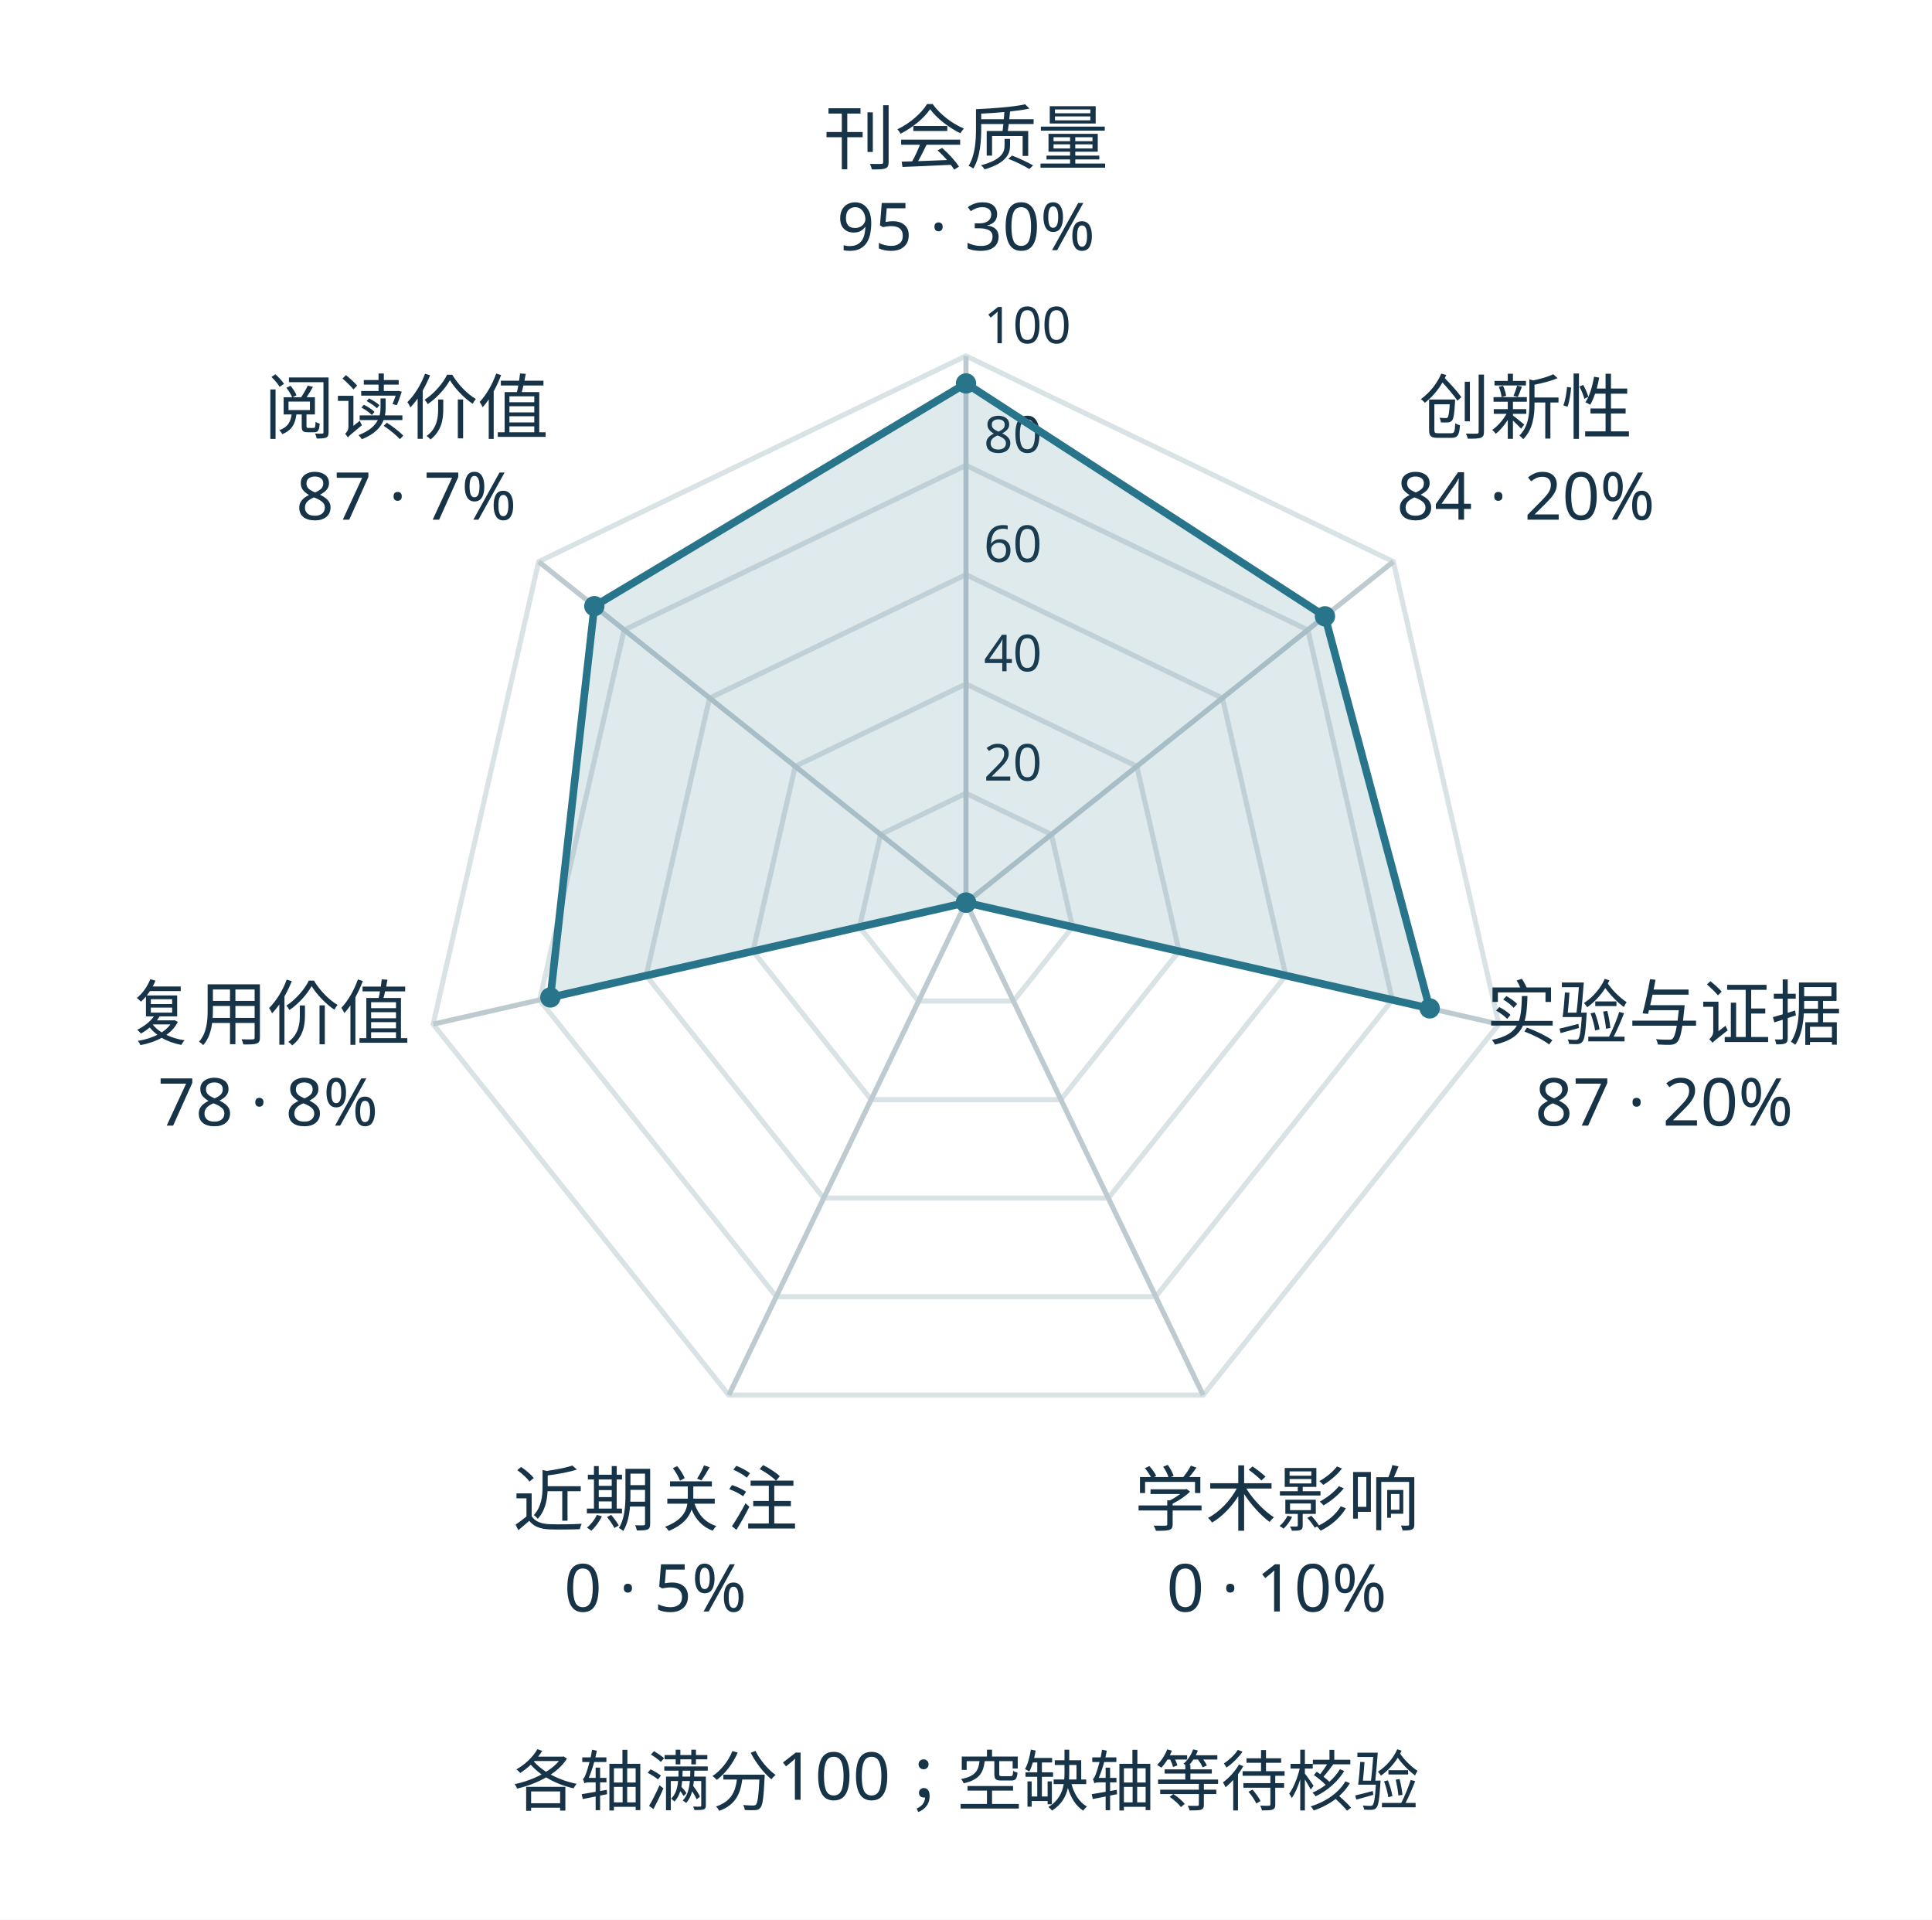
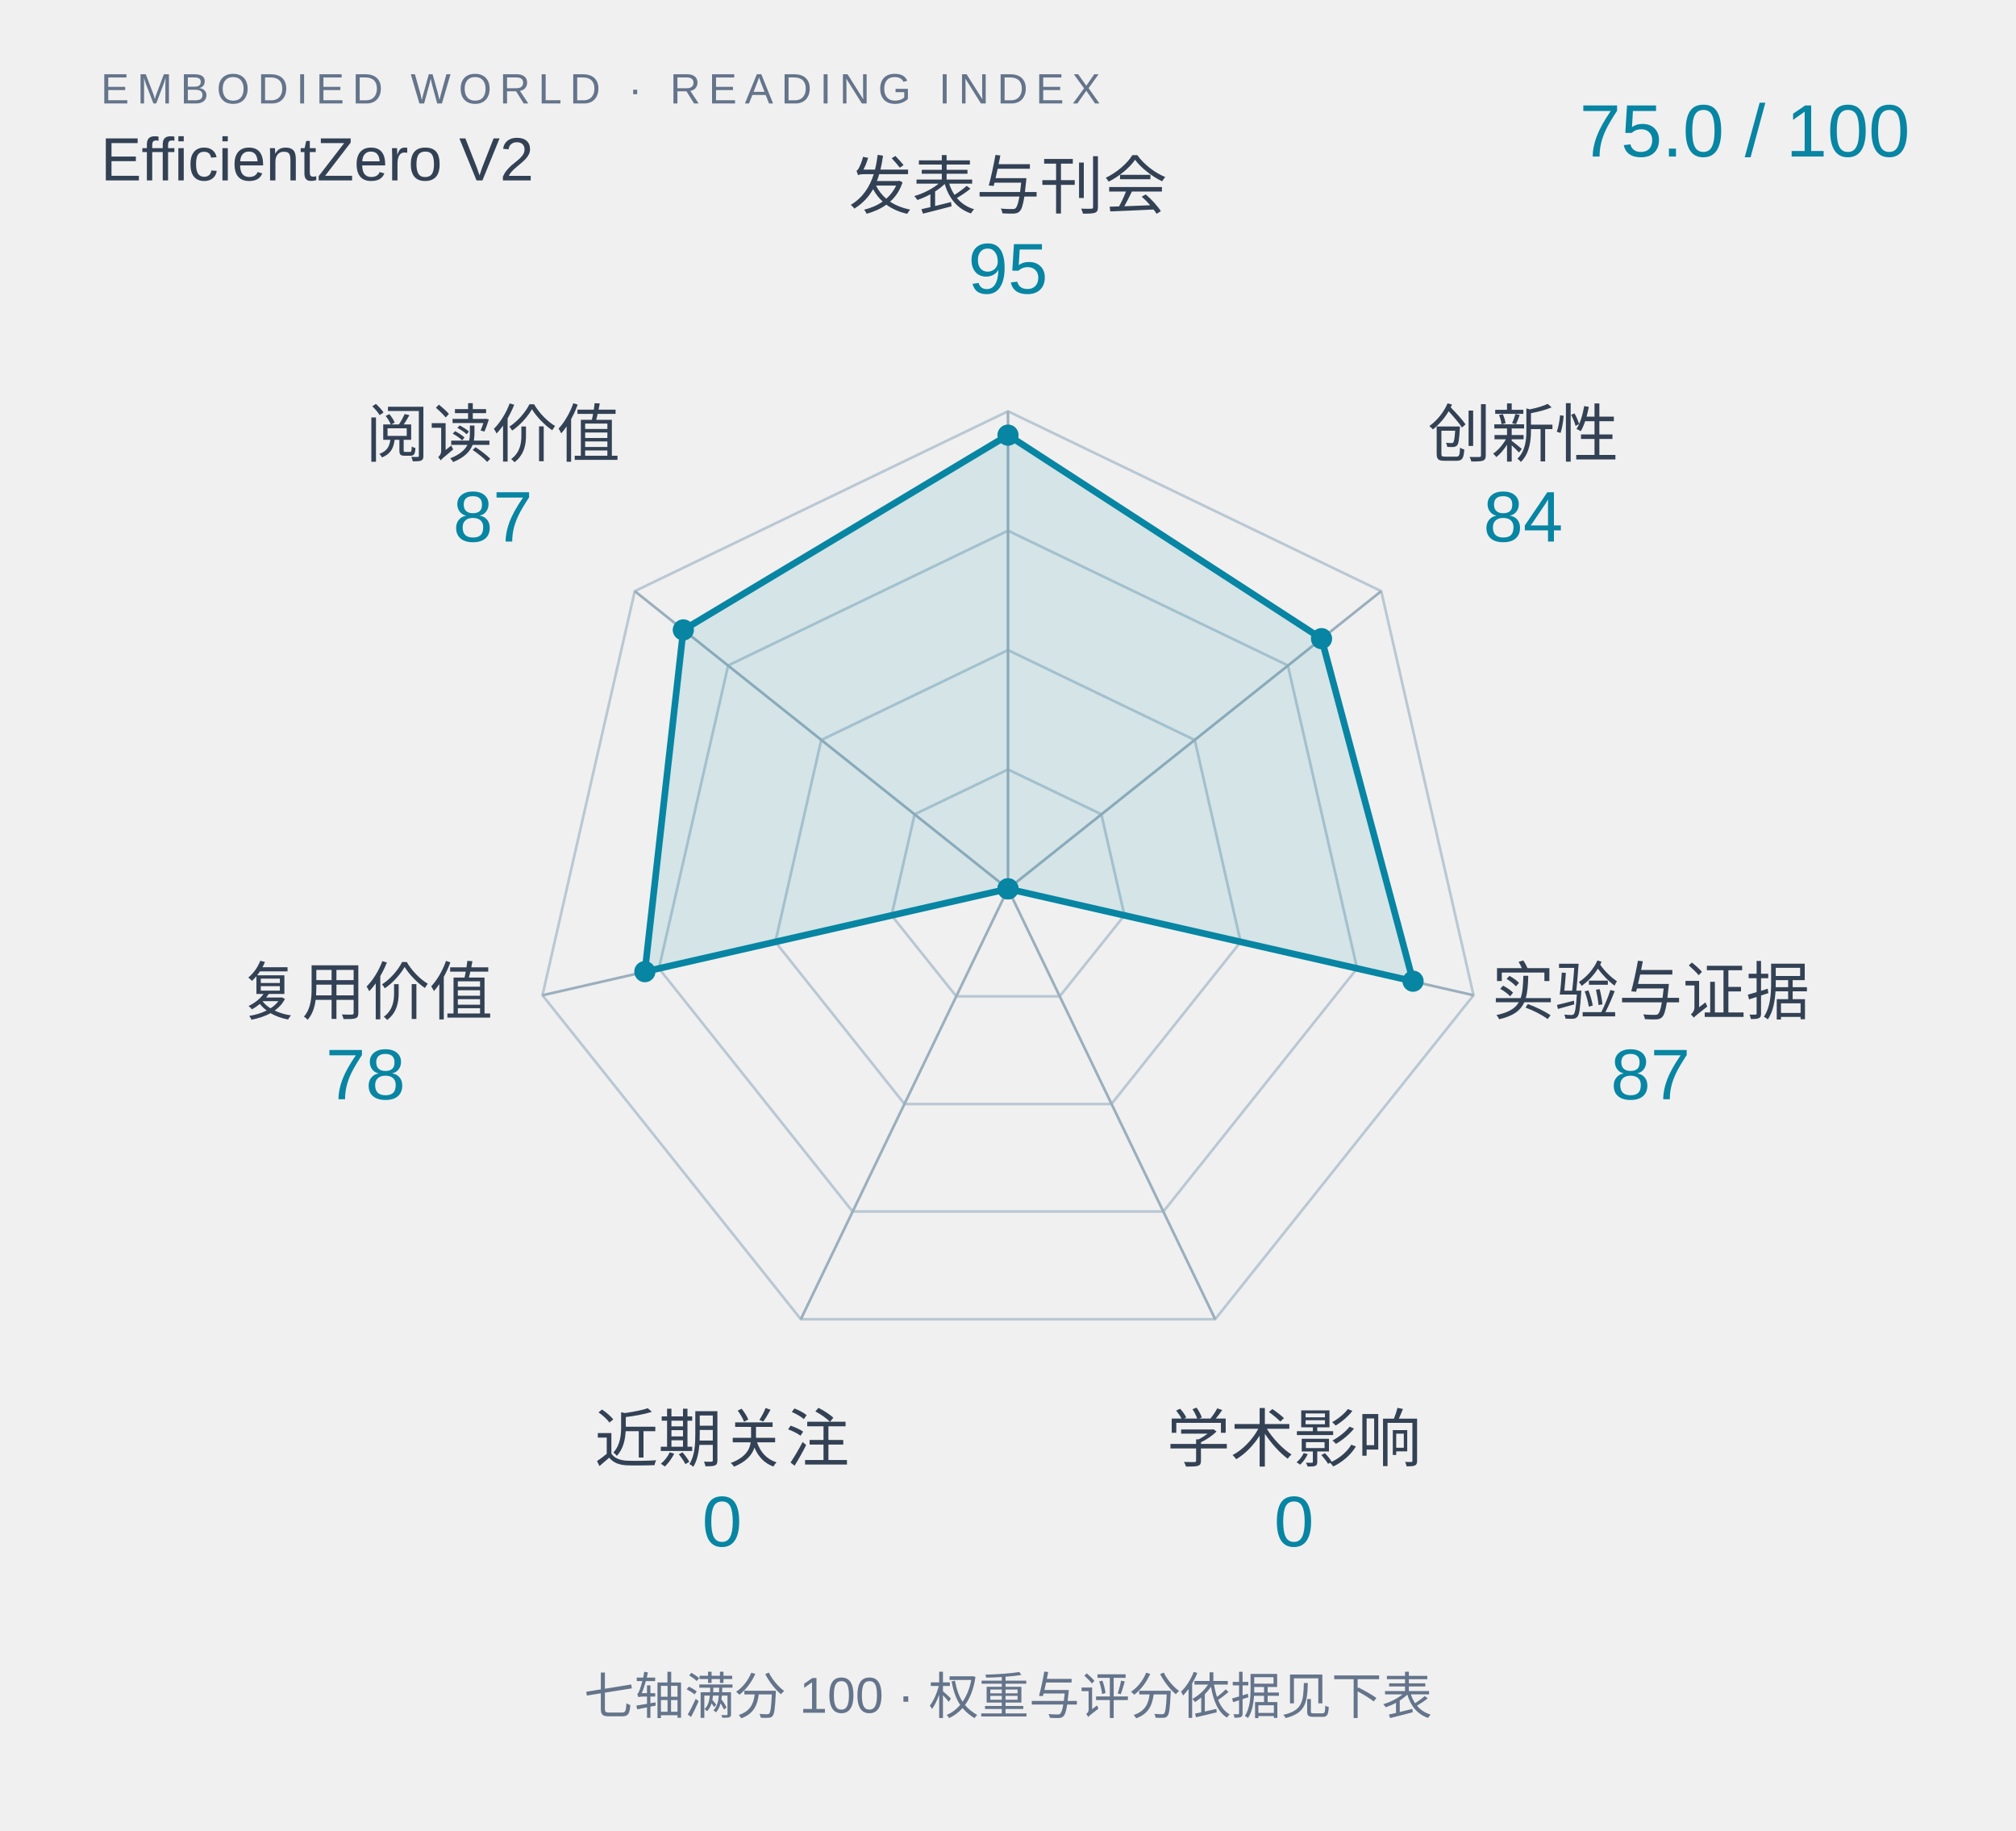
- <svg xmlns="http://www.w3.org/2000/svg" width="760" height="755" viewBox="0 0 760 755" role="img">
-   <rect width="760" height="755" fill="#fff" />
-   <g font-family="sans-serif" font-size="28" fill="#173347">
-     <polygon points="380.0,312.0 413.6,328.2 421.9,364.6 398.7,393.7 361.3,393.7 338.1,364.6 346.4,328.2" fill="none" stroke="#d9e2e5" stroke-width="2" />
-     <text x="387" y="307.0" font-size="20">20</text>
-     <polygon points="380.0,269.0 447.2,301.4 463.8,374.1 417.3,432.5 342.7,432.5 296.2,374.1 312.8,301.4" fill="none" stroke="#d9e2e5" stroke-width="2" />
-     <text x="387" y="264.0" font-size="20">40</text>
-     <polygon points="380.0,226.0 480.9,274.6 505.8,383.7 436.0,471.2 324.0,471.2 254.2,383.7 279.1,274.6" fill="none" stroke="#d9e2e5" stroke-width="2" />
-     <text x="387" y="221.0" font-size="20">60</text>
-     <polygon points="380.0,183.0 514.5,247.8 547.7,393.3 454.6,510.0 305.4,510.0 212.3,393.3 245.5,247.8" fill="none" stroke="#d9e2e5" stroke-width="2" />
-     <text x="387" y="178.0" font-size="20">80</text>
-     <polygon points="380.0,140.0 548.1,220.9 589.6,402.8 473.3,548.7 286.7,548.7 170.4,402.8 211.9,220.9" fill="none" stroke="#d9e2e5" stroke-width="2" />
-     <text x="387" y="135.0" font-size="20">100</text>
-     <line x1="380" y1="355" x2="380.0" y2="140.0" stroke="#bdcbd1" stroke-width="2" />
-     <text x="380.0" y="64.4" text-anchor="middle">刊会质量</text>
-     <text x="380.0" y="98.4" font-size="26" text-anchor="middle">95 · 30%</text>
-     <line x1="380" y1="355" x2="548.1" y2="220.9" stroke="#bdcbd1" stroke-width="2" />
-     <text x="600.2" y="170.4" text-anchor="middle">创新性</text>
-     <text x="600.2" y="204.4" font-size="26" text-anchor="middle">84 · 20%</text>
-     <line x1="380" y1="355" x2="589.6" y2="402.8" stroke="#bdcbd1" stroke-width="2" />
-     <text x="654.6" y="408.7" text-anchor="middle">实验与证据</text>
-     <text x="654.6" y="442.7" font-size="26" text-anchor="middle">87 · 20%</text>
-     <line x1="380" y1="355" x2="473.3" y2="548.7" stroke="#bdcbd1" stroke-width="2" />
-     <text x="502.2" y="599.8" text-anchor="middle">学术影响</text>
-     <text x="502.2" y="633.8" font-size="26" text-anchor="middle">0 · 10%</text>
-     <line x1="380" y1="355" x2="286.7" y2="548.7" stroke="#bdcbd1" stroke-width="2" />
-     <text x="257.8" y="599.8" text-anchor="middle">近期关注</text>
-     <text x="257.8" y="633.8" font-size="26" text-anchor="middle">0 · 5%</text>
-     <line x1="380" y1="355" x2="170.4" y2="402.8" stroke="#bdcbd1" stroke-width="2" />
-     <text x="105.4" y="408.7" text-anchor="middle">复用价值</text>
-     <text x="105.4" y="442.7" font-size="26" text-anchor="middle">78 · 8%</text>
-     <line x1="380" y1="355" x2="211.9" y2="220.9" stroke="#bdcbd1" stroke-width="2" />
-     <text x="159.8" y="170.4" text-anchor="middle">阅读价值</text>
-     <text x="159.8" y="204.4" font-size="26" text-anchor="middle">87 · 7%</text>
-     <polygon points="380.0,150.8 521.2,242.4 562.4,396.6 380.0,355.0 380.0,355.0 216.5,392.3 233.8,238.4" fill="#28758b" fill-opacity=".15" stroke="#28758b" stroke-width="3" />
-     <circle cx="380.0" cy="150.8" r="4" fill="#28758b" />
-     <circle cx="521.2" cy="242.4" r="4" fill="#28758b" />
-     <circle cx="562.4" cy="396.6" r="4" fill="#28758b" />
-     <circle cx="380.0" cy="355.0" r="4" fill="#28758b" />
-     <circle cx="380.0" cy="355.0" r="4" fill="#28758b" />
-     <circle cx="216.5" cy="392.3" r="4" fill="#28758b" />
-     <circle cx="233.8" cy="238.4" r="4" fill="#28758b" />
-     <text x="380" y="710" font-size="26" text-anchor="middle">各轴满分100；空缺轴等待核验</text>
+ <svg xmlns="http://www.w3.org/2000/svg" width="760" height="690" viewBox="0 0 760 690" role="img">
+   <g font-family="Arial, PingFang SC, sans-serif" fill="#334155">
+     <text x="38" y="39" font-size="16" letter-spacing="3" fill="#64748b">EMBODIED WORLD · READING INDEX</text>
+     <text x="38" y="68" font-size="23">EfficientZero V2</text>
+     <text x="720" y="59" font-size="28" text-anchor="end" fill="#0785a3">75.0 / 100</text>
+     <polygon points="380.0,290.0 415.2,306.9 423.9,345.0 399.5,375.5 360.5,375.5 336.1,345.0 344.8,306.9" fill="none" stroke="#b9c8d3" stroke-width="1" />
+     <polygon points="380.0,245.0 450.4,278.9 467.7,355.0 419.0,416.1 341.0,416.1 292.3,355.0 309.6,278.9" fill="none" stroke="#b9c8d3" stroke-width="1" />
+     <polygon points="380.0,200.0 485.5,250.8 511.6,365.0 438.6,456.6 321.4,456.6 248.4,365.0 274.5,250.8" fill="none" stroke="#b9c8d3" stroke-width="1" />
+     <polygon points="380.0,155.0 520.7,222.8 555.5,375.1 458.1,497.2 301.9,497.2 204.5,375.1 239.3,222.8" fill="none" stroke="#b9c8d3" stroke-width="1" />
+     <line x1="380" y1="335" x2="380.0" y2="155.0" stroke="#9aafbd" stroke-width="1" />
+     <line x1="380" y1="335" x2="520.7" y2="222.8" stroke="#9aafbd" stroke-width="1" />
+     <line x1="380" y1="335" x2="555.5" y2="375.1" stroke="#9aafbd" stroke-width="1" />
+     <line x1="380" y1="335" x2="458.1" y2="497.2" stroke="#9aafbd" stroke-width="1" />
+     <line x1="380" y1="335" x2="301.9" y2="497.2" stroke="#9aafbd" stroke-width="1" />
+     <line x1="380" y1="335" x2="204.5" y2="375.1" stroke="#9aafbd" stroke-width="1" />
+     <line x1="380" y1="335" x2="239.3" y2="222.8" stroke="#9aafbd" stroke-width="1" />
+     <polygon points="380.0,164.0 498.2,240.7 532.7,369.8 380.0,335.0 380.0,335.0 243.1,366.2 257.6,237.4" fill="#0785a3" fill-opacity=".12" stroke="#0785a3" stroke-width="2.5" stroke-linejoin="round" />
+     <text x="380.0" y="78.6" font-size="24" text-anchor="middle">发表与刊会</text>
+     <text x="380.0" y="110.6" font-size="27" fill="#0785a3" text-anchor="middle">95</text>
+     <circle cx="380.0" cy="164.0" r="4" fill="#0785a3" />
+     <text x="574.2" y="172.1" font-size="24" text-anchor="middle">创新性</text>
+     <text x="574.2" y="204.1" font-size="27" fill="#0785a3" text-anchor="middle">84</text>
+     <circle cx="498.2" cy="240.7" r="4" fill="#0785a3" />
+     <text x="622.2" y="382.3" font-size="24" text-anchor="middle">实验与证据</text>
+     <text x="622.2" y="414.3" font-size="27" fill="#0785a3" text-anchor="middle">87</text>
+     <circle cx="532.7" cy="369.8" r="4" fill="#0785a3" />
+     <text x="487.8" y="550.8" font-size="24" text-anchor="middle">学术影响</text>
+     <text x="487.8" y="582.8" font-size="27" fill="#0785a3" text-anchor="middle">0</text>
+     <circle cx="380.0" cy="335.0" r="4" fill="#0785a3" />
+     <text x="272.2" y="550.8" font-size="24" text-anchor="middle">近期关注</text>
+     <text x="272.2" y="582.8" font-size="27" fill="#0785a3" text-anchor="middle">0</text>
+     <circle cx="380.0" cy="335.0" r="4" fill="#0785a3" />
+     <text x="137.8" y="382.3" font-size="24" text-anchor="middle">复用价值</text>
+     <text x="137.8" y="414.3" font-size="27" fill="#0785a3" text-anchor="middle">78</text>
+     <circle cx="243.1" cy="366.2" r="4" fill="#0785a3" />
+     <text x="185.8" y="172.1" font-size="24" text-anchor="middle">阅读价值</text>
+     <text x="185.8" y="204.1" font-size="27" fill="#0785a3" text-anchor="middle">87</text>
+     <circle cx="257.6" cy="237.4" r="4" fill="#0785a3" />
+     <text x="380" y="646" font-size="19" text-anchor="middle" fill="#64748b">七轴满分 100 · 权重与评分依据见下表</text>
  </g>
</svg>
